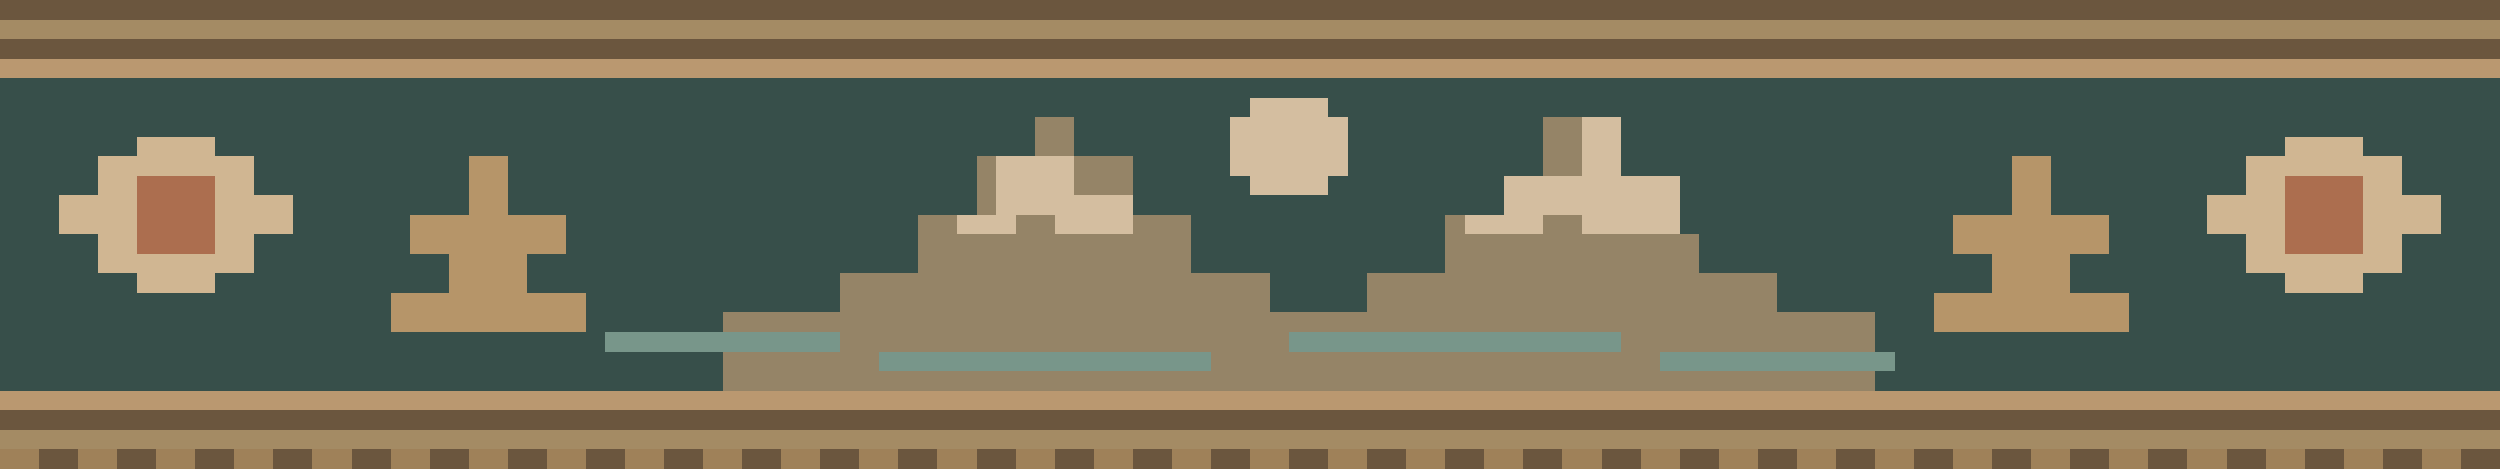
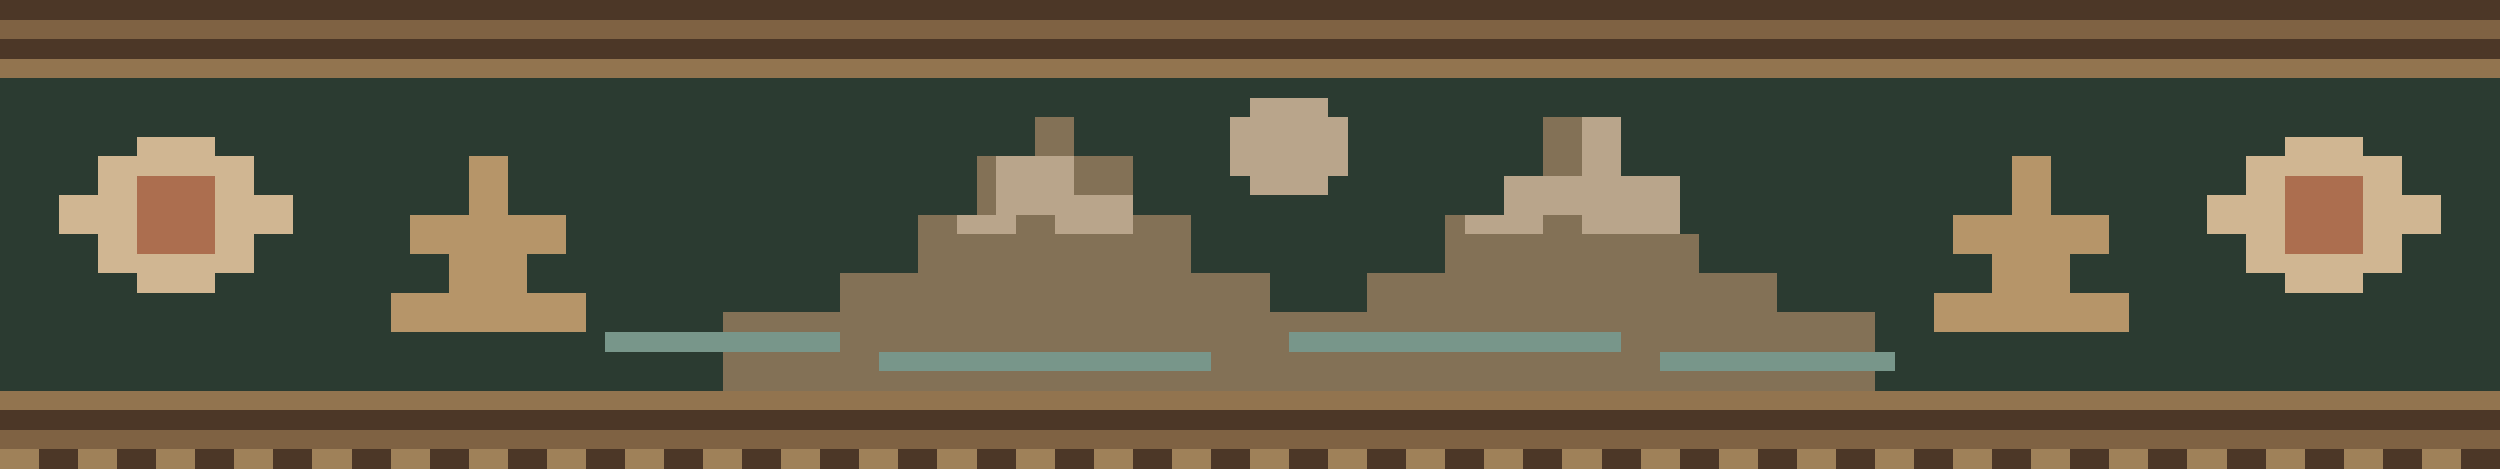
<svg xmlns="http://www.w3.org/2000/svg" width="256" height="48" viewBox="0 0 256 48" shape-rendering="crispEdges">
-   <path fill="#6b563e" d="M0 0h256v48H0z" />
-   <path fill="#a48b64" d="M0 2h256v2H0zM0 44h256v2H0z" />
-   <path fill="#374f4a" d="M0 8h256v32H0z" />
-   <path fill="#ba9870" d="M0 6h256v2H0zM0 40h256v2H0z" />
-   <path fill="#958467" d="M74 32h12v-4h8v-6h6v-6h6v-4h4v4h6v6h6v6h8v4h10v-4h8v-6h6v-4h4v-6h4v6h6v6h6v4h8v4h10v8H74z" />
-   <path fill="#d4bea0" d="M98 22h4v-6h8v4h6v4h-8v-2h-4v2h-6zM150 22h4v-4h8v-6h4v6h6v6h-10v-2h-4v2h-8zM128 10h8v2h2v6h-2v2h-8v-2h-2v-6h2z" />
+   <path fill="#4c3727" d="M0 0h256v48H0z" />
+   <path fill="#7f6243" d="M0 2h256v2H0zM0 44h256v2H0z" />
+   <path fill="#2b3b31" d="M0 8h256v32H0z" />
+   <path fill="#92744f" d="M0 6h256v2H0zM0 40h256v2H0z" />
+   <path fill="#837156" d="M74 32h12v-4h8v-6h6v-6h6v-4h4v4h6v6h6v6h8v4h10v-4h8v-6h6v-4h4v-6h4v6h6v6h6v4h8v4h10v8H74z" />
+   <path fill="#b9a58b" d="M98 22h4v-6h8v4h6v4h-8v-2h-4v2h-6zM150 22h4v-4h8v-6h4v6h6v6h-10v-2h-4v2h-8zM128 10h8v2h2v6h-2v2h-8v-2h-2v-6h2z" />
  <path fill="#b69569" d="M40 30h6v-4h-4v-4h6v-6h4v6h6v4h-4v4h6v4H40zM198 30h6v-4h-4v-4h6v-6h4v6h6v4h-4v4h6v4h-20z" />
  <path fill="#d0b692" d="M14 14h8v2h4v4h4v4h-4v4h-4v2h-8v-2h-4v-4H6v-4h4v-4h4zM234 14h8v2h4v4h4v4h-4v4h-4v2h-8v-2h-4v-4h-4v-4h4v-4h4z" />
  <path fill="#ac6e4f" d="M14 18h8v8h-8zM234 18h8v8h-8z" />
  <path fill="#78968a" d="M62 34h24v2H62zM90 36h34v2H90zM132 34h34v2h-34zM170 36h24v2h-24z" />
  <path fill="#9f8159" d="M0 46h4v2H0zM8 46h4v2H8zM16 46h4v2h-4zM24 46h4v2h-4zM32 46h4v2h-4zM40 46h4v2h-4zM48 46h4v2h-4zM56 46h4v2h-4zM64 46h4v2h-4zM72 46h4v2h-4zM80 46h4v2h-4zM88 46h4v2h-4zM96 46h4v2h-4zM104 46h4v2h-4zM112 46h4v2h-4zM120 46h4v2h-4zM128 46h4v2h-4zM136 46h4v2h-4zM144 46h4v2h-4zM152 46h4v2h-4zM160 46h4v2h-4zM168 46h4v2h-4zM176 46h4v2h-4zM184 46h4v2h-4zM192 46h4v2h-4zM200 46h4v2h-4zM208 46h4v2h-4zM216 46h4v2h-4zM224 46h4v2h-4zM232 46h4v2h-4zM240 46h4v2h-4zM248 46h4v2h-4z" />
</svg>
